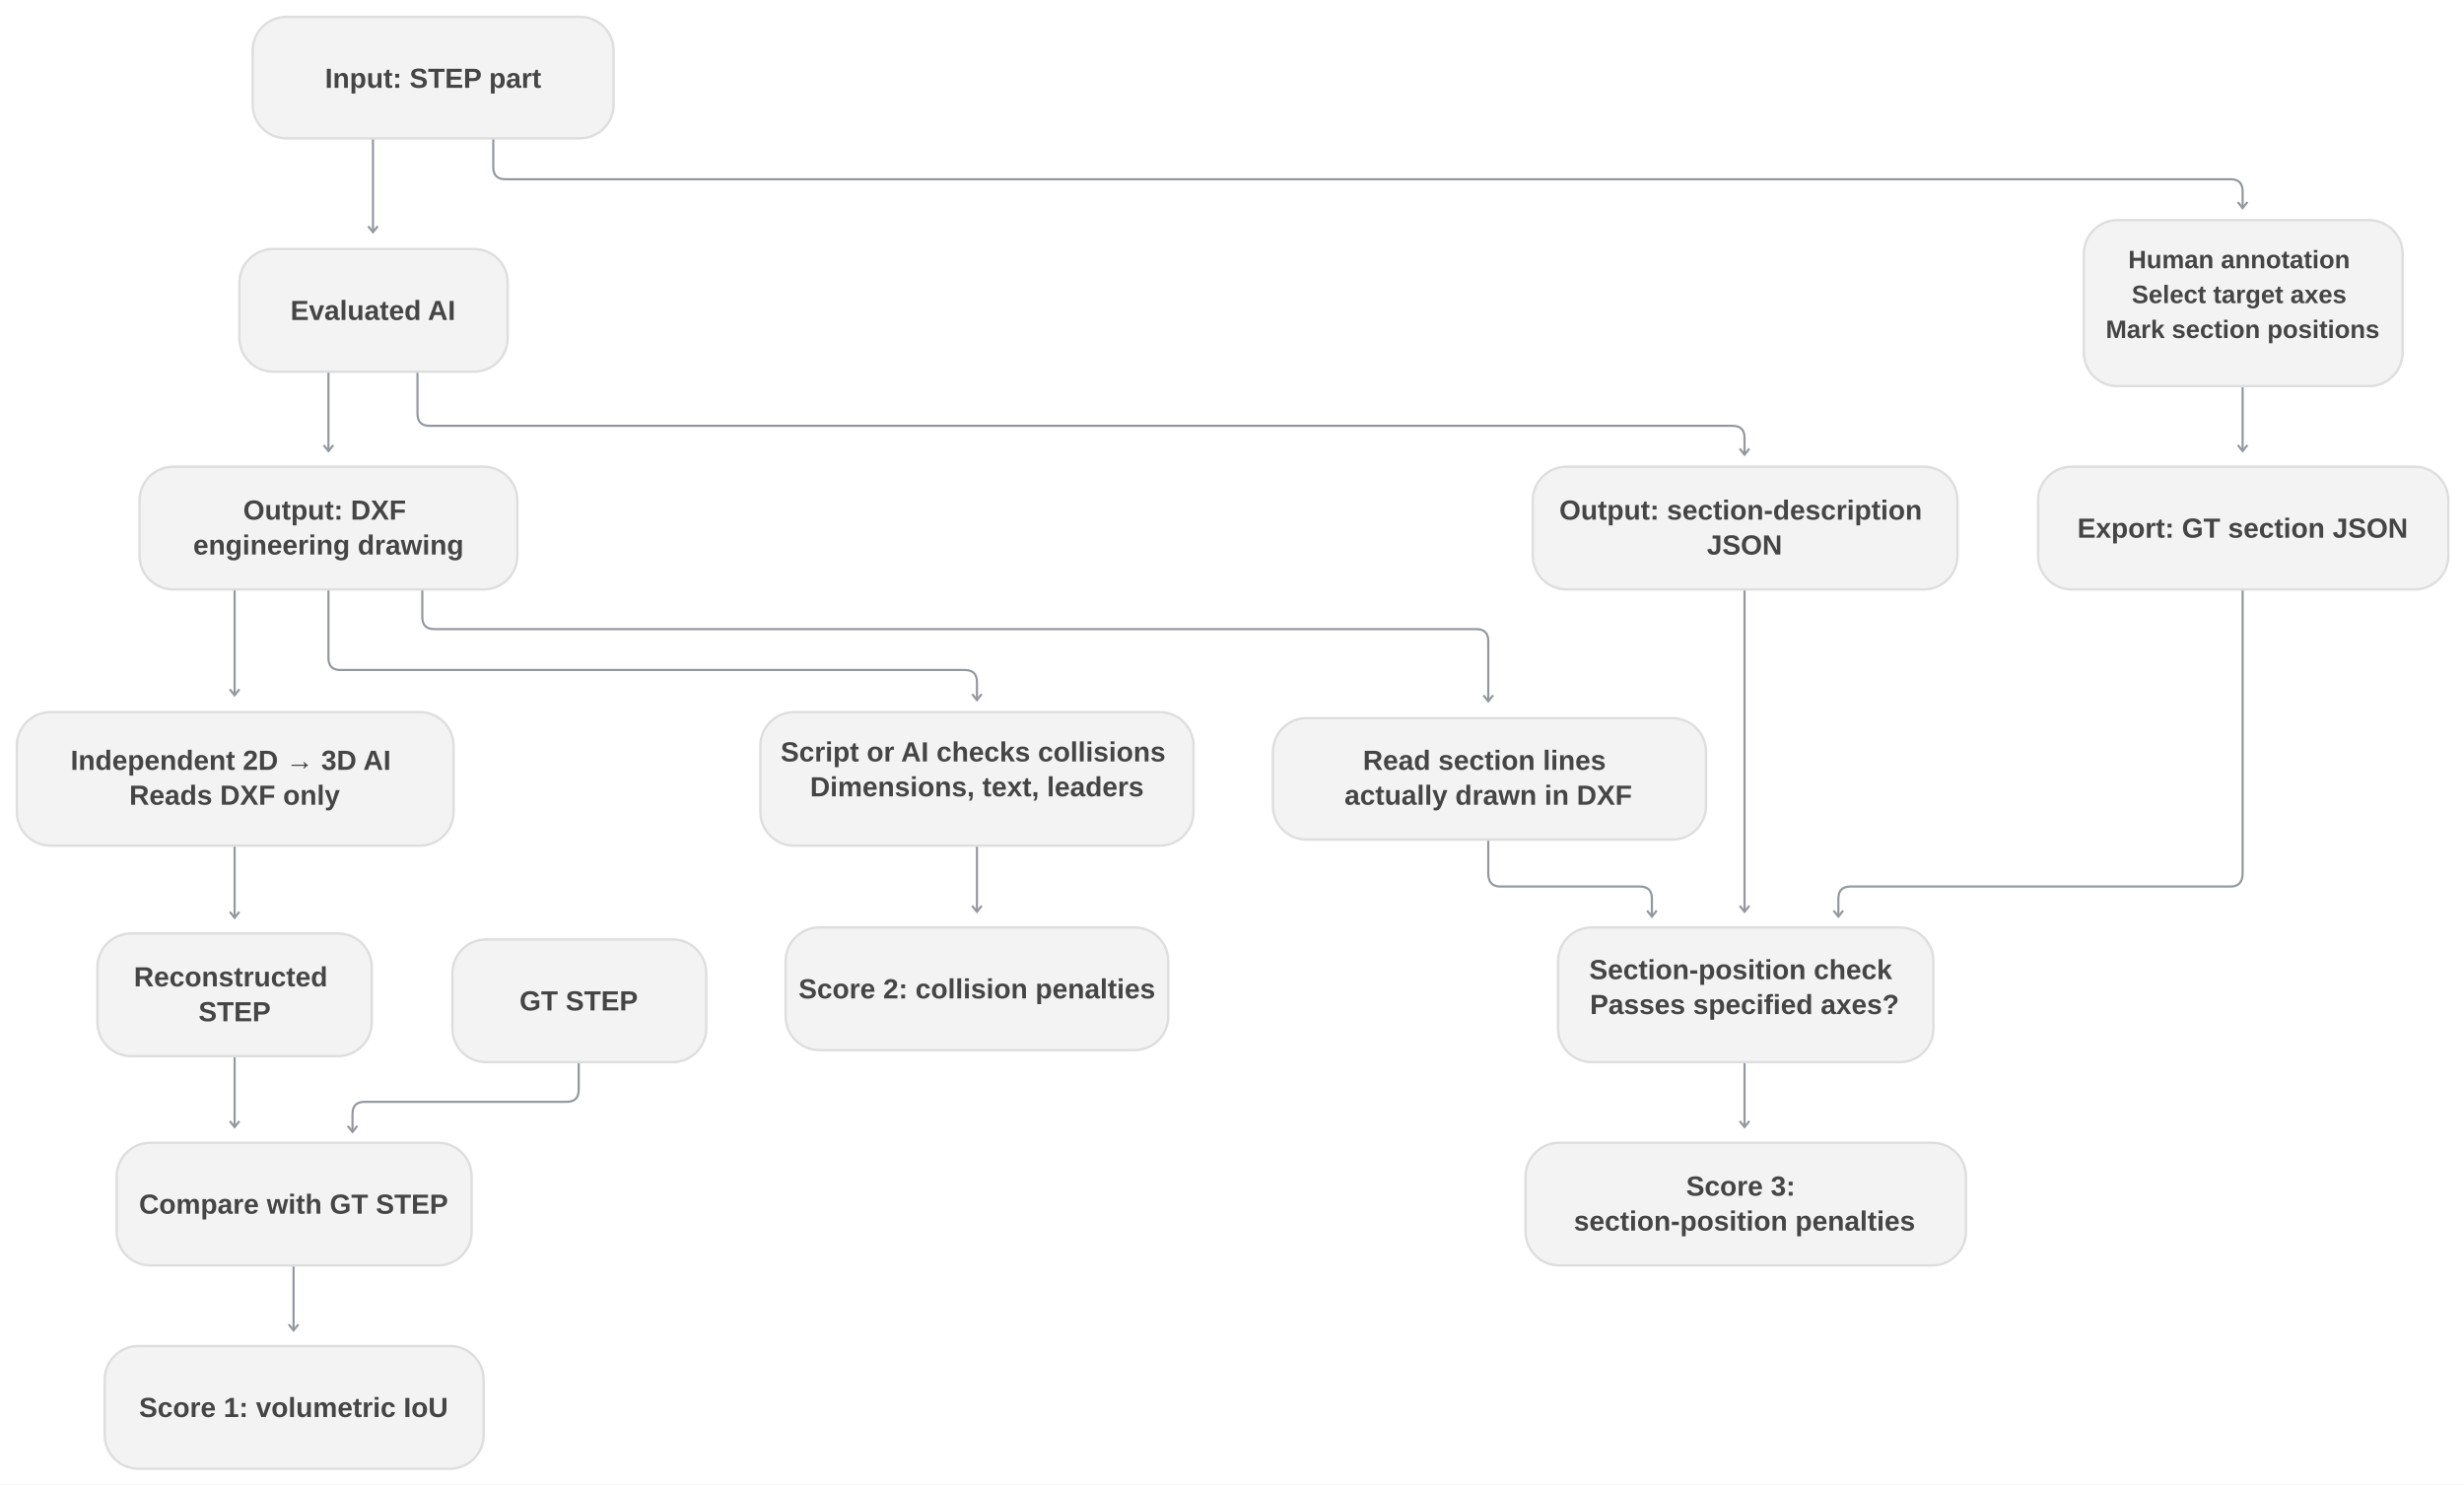
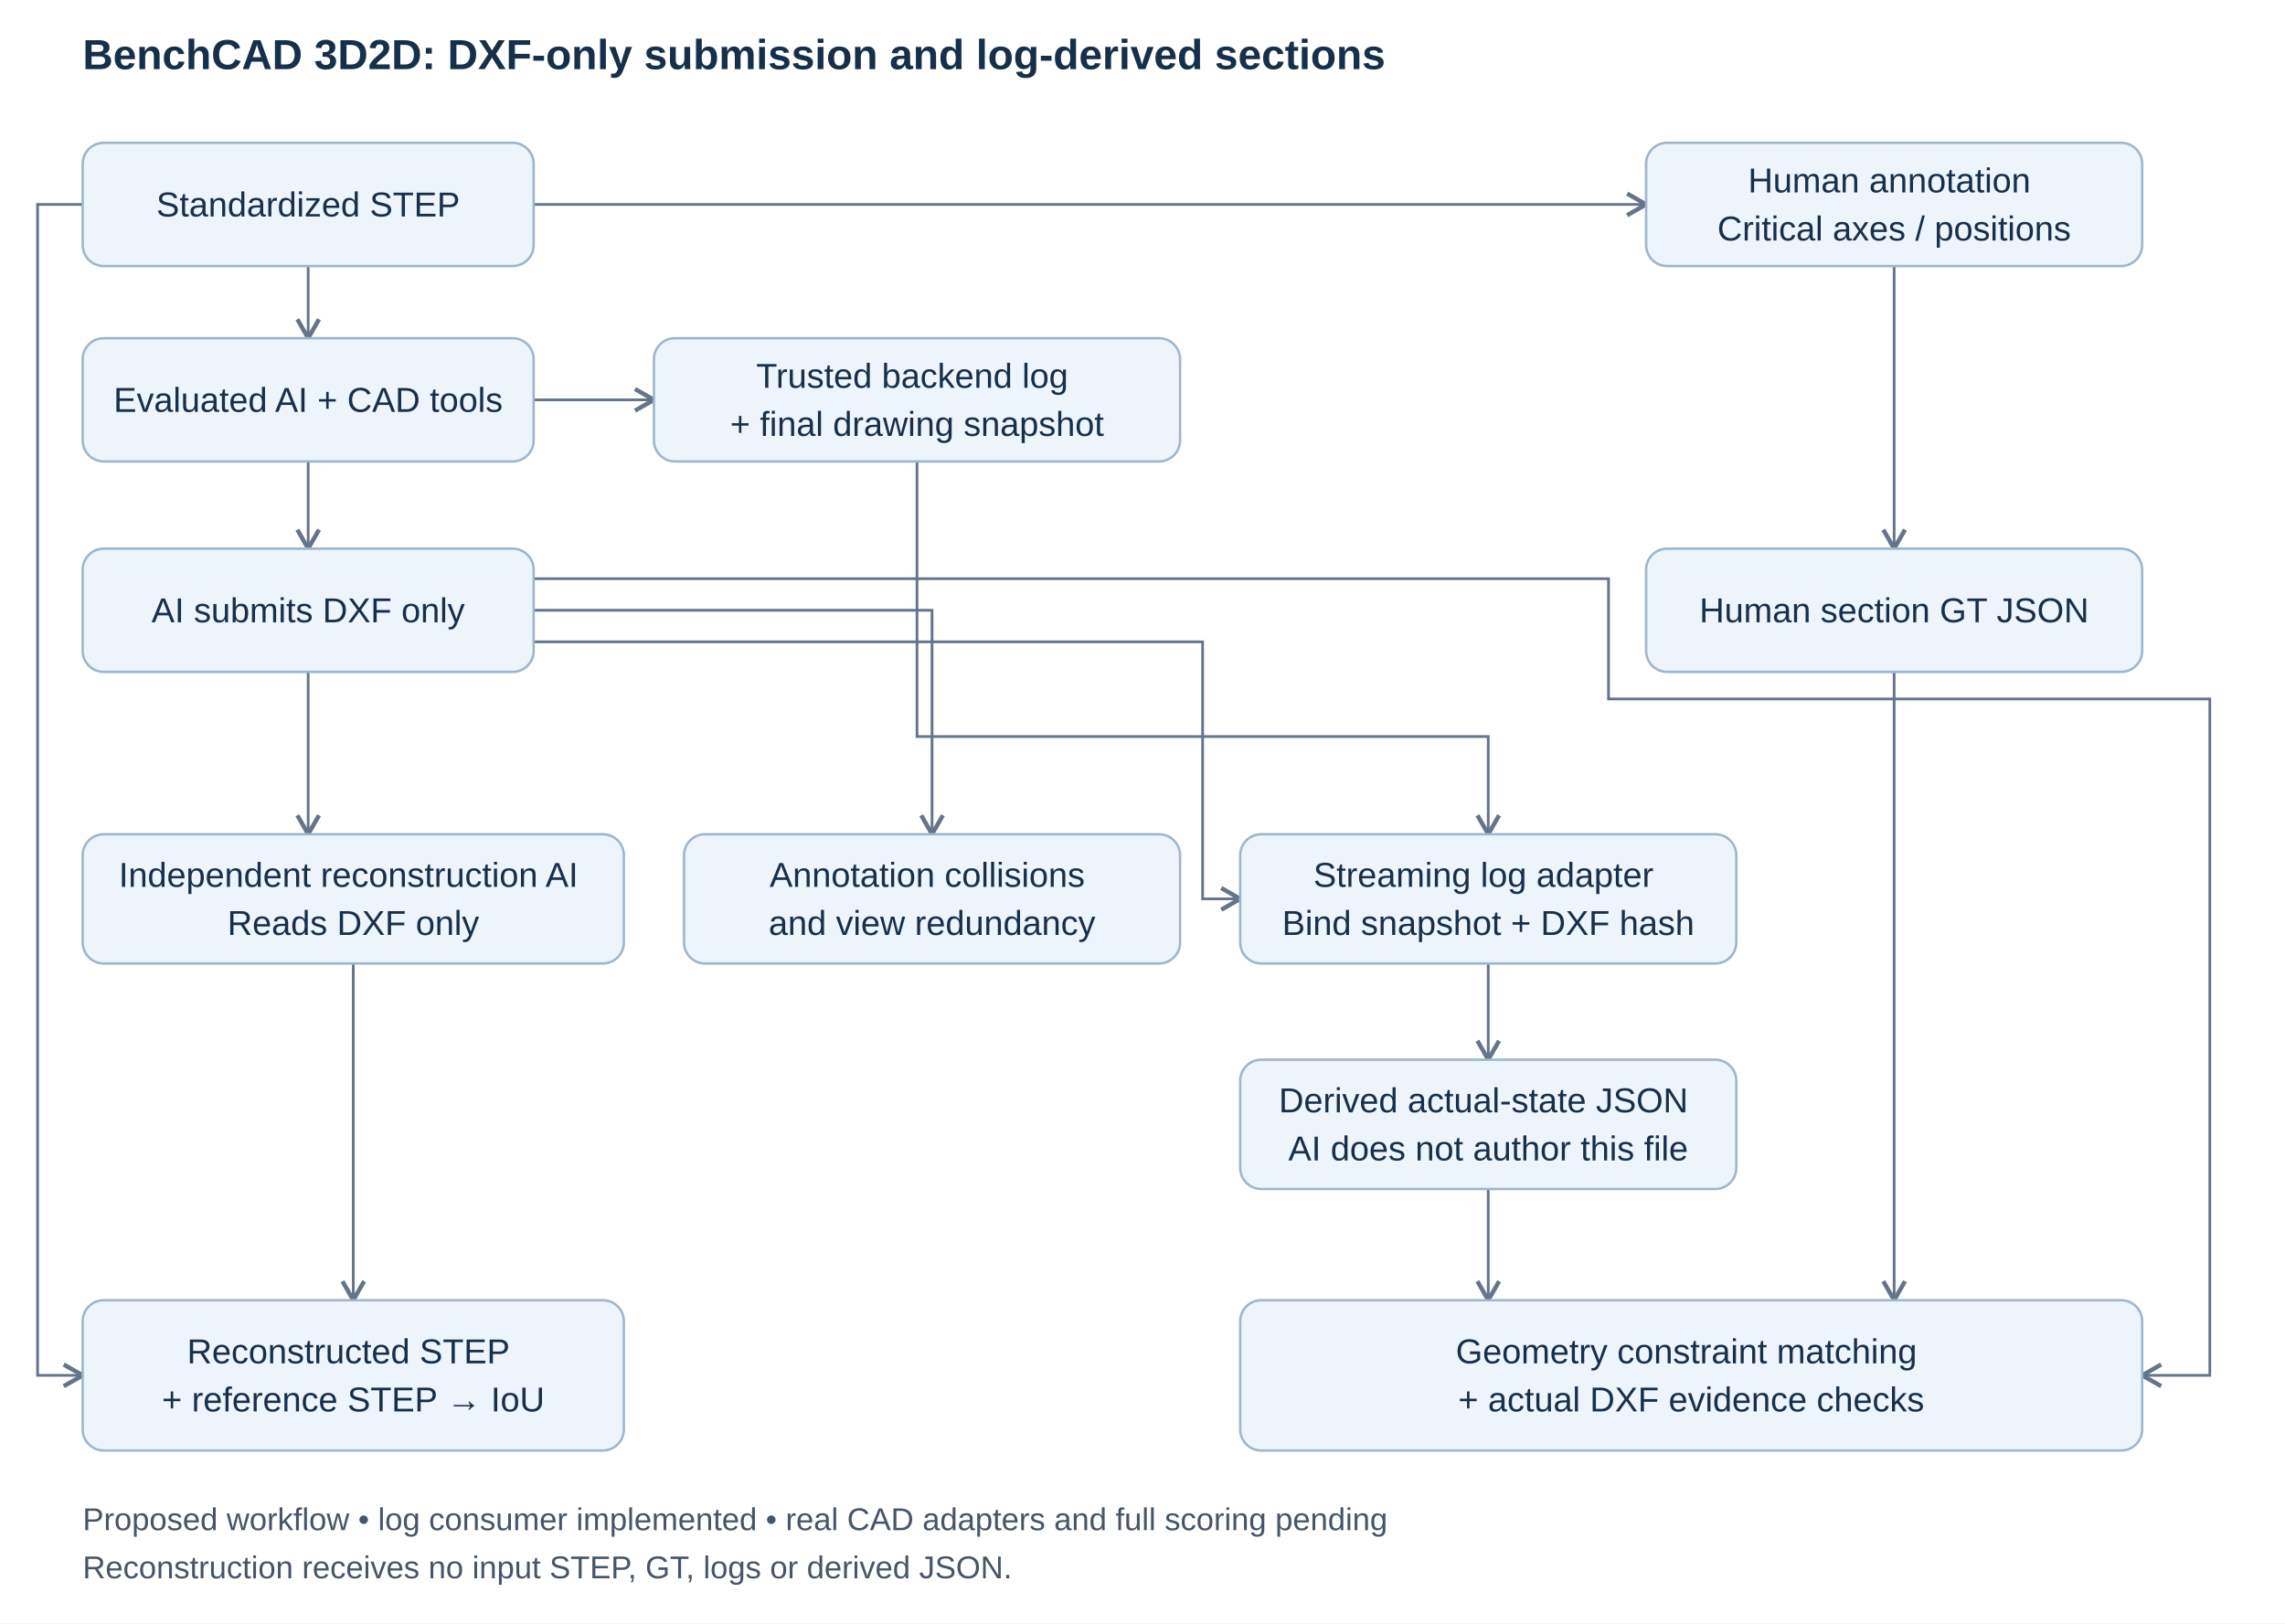
- <svg xmlns="http://www.w3.org/2000/svg" width="2048" height="1234" viewBox="0 0 2048 1234" role="img" aria-labelledby="title desc">
+ <svg xmlns="http://www.w3.org/2000/svg" width="1520" height="1080" viewBox="0 0 1520 1080" role="img" aria-labelledby="title desc">
  <defs>
-     <marker id="arrow" markerWidth="10" markerHeight="10" refX="7" refY="5" orient="auto" markerUnits="userSpaceOnUse">
-       <path d="M2 1 L7 5 L2 9" fill="none" stroke="#93989e" stroke-width="1.8" />
+     <marker id="arrow" markerWidth="10" markerHeight="10" refX="8" refY="5" orient="auto">
+       <path d="M1 1 L8 5 L1 9" fill="none" stroke="#64748b" stroke-width="1.6" />
    </marker>
-     <style>
-       .box {fill:#f3f3f3;stroke:#dedede;stroke-width:2}
-       .link {fill:none;stroke:#93989e;stroke-width:1.8;marker-end:url(#arrow)}
-       .label {font-family:Arial,Helvetica,sans-serif;font-size:23px;font-weight:600;fill:#454545;text-anchor:middle}
-     </style>
  </defs>
-   <rect width="2048" height="1234" fill="white" />
+   <style>.label{font-family:Arial,"Microsoft YaHei",sans-serif;font-size:23px;fill:#16304b;text-anchor:middle}.box{fill:#edf4fb;stroke:#9eb6cc;stroke-width:1.6}.link{fill:none;stroke:#64748b;stroke-width:1.8;marker-end:url(#arrow)}</style>
+   <rect width="1520" height="1080" fill="white" />
+   <text x="55" y="46" font-family="Arial,Microsoft YaHei,sans-serif" font-size="28" font-weight="bold" fill="#16304b">BenchCAD 3D2D: DXF-only submission and log-derived sections</text>
  <g class="link">
-     <path d="M310 115 V193" />
-     <path d="M410 115 V139 Q410 149 420 149 H1854 Q1864 149 1864 159 V173" />
-     <path d="M273 309 V375" />
-     <path d="M347 309 V344 Q347 354 357 354 H1440 Q1450 354 1450 364 V378" />
-     <path d="M1864 321 V375" />
-     <path d="M195 490 V578" />
-     <path d="M273 490 V547 Q273 557 283 557 H802 Q812 557 812 567 V582" />
-     <path d="M351 490 V513 Q351 523 361 523 H1227 Q1237 523 1237 533 V583" />
-     <path d="M195 703 V763" />
-     <path d="M812 703 V758" />
-     <path d="M1237 698 V726 Q1237 737 1247 737 H1363 Q1373 737 1373 747 V762" />
-     <path d="M1450 490 V758" />
-     <path d="M1864 490 V726 Q1864 737 1854 737 H1538 Q1528 737 1528 747 V762" />
-     <path d="M195 878 V937" />
-     <path d="M481 883 V906 Q481 916 471 916 H303 Q293 916 293 926 V941" />
-     <path d="M244 1052 V1106" />
-     <path d="M1450 883 V937" />
+     <path d="M55 136 H25 V915 H55" />
+     <path d="M205 177 V225" />
+     <path d="M205 307 V365" />
+     <path d="M355 266 H435" />
+     <path d="M355 136 H1095" />
+     <path d="M1260 177 V365" />
+     <path d="M205 447 V555" />
+     <path d="M355 406 H620 V555" />
+     <path d="M610 307 V490 H990 V555" />
+     <path d="M355 427 H800 V598 H825" />
+     <path d="M990 641 V705" />
+     <path d="M235 641 V865" />
+     <path d="M990 791 V865" />
+     <path d="M1260 447 V865" />
+     <path d="M355 385 H1070 V465 H1470 V915 H1425" />
  </g>
  <g class="box">
-     <rect x="210" y="14" width="300" height="101" rx="28" />
-     <rect x="199" y="207" width="223" height="102" rx="28" />
-     <rect x="1732" y="183" width="265" height="138" rx="28" />
-     <rect x="116" y="388" width="314" height="102" rx="28" />
-     <rect x="1274" y="388" width="353" height="102" rx="28" />
-     <rect x="1694" y="388" width="341" height="102" rx="28" />
-     <rect x="14" y="592" width="363" height="111" rx="28" />
-     <rect x="632" y="592" width="360" height="111" rx="28" />
-     <rect x="1058" y="597" width="360" height="101" rx="28" />
-     <rect x="81" y="776" width="228" height="102" rx="28" />
-     <rect x="376" y="781" width="211" height="102" rx="28" />
-     <rect x="653" y="771" width="318" height="102" rx="28" />
-     <rect x="1295" y="771" width="312" height="112" rx="28" />
-     <rect x="97" y="950" width="295" height="102" rx="28" />
-     <rect x="1268" y="950" width="366" height="102" rx="28" />
-     <rect x="87" y="1119" width="315" height="102" rx="28" />
+     <rect x="55" y="95" width="300" height="82" rx="14" />
  </g>
  <g class="label">
-     <text x="360" y="73">Input: STEP part</text>
-     <text x="310" y="266">Evaluated AI</text>
-     <text x="1864" y="223" style="font-size:21px">
-       <tspan x="1864">Human annotation</tspan>
-       <tspan x="1864" dy="29">Select target axes</tspan>
-       <tspan x="1864" dy="29">Mark section positions</tspan>
+     <text>
+       <tspan x="205.0" y="144.0">Standardized STEP</tspan>
    </text>
-     <text x="273" y="432">
-       <tspan x="273">Output: DXF</tspan>
-       <tspan x="273" dy="29">engineering drawing</tspan>
+   </g>
+   <g class="box">
+     <rect x="55" y="225" width="300" height="82" rx="14" />
+   </g>
+   <g class="label">
+     <text>
+       <tspan x="205.0" y="274.0">Evaluated AI + CAD tools</tspan>
    </text>
-     <text x="1450" y="432">
-       <tspan x="1450">Output: section-description</tspan>
-       <tspan x="1450" dy="29">JSON</tspan>
+   </g>
+   <g class="box">
+     <rect x="55" y="365" width="300" height="82" rx="14" />
+   </g>
+   <g class="label">
+     <text>
+       <tspan x="205.0" y="414.0">AI submits DXF only</tspan>
    </text>
-     <text x="1864" y="447">Export: GT section JSON</text>
-     <text x="195" y="640">
-       <tspan x="195">Independent 2D → 3D AI</tspan>
-       <tspan x="195" dy="29">Reads DXF only</tspan>
+   </g>
+   <g class="box">
+     <rect x="435" y="225" width="350" height="82" rx="14" />
+   </g>
+   <g class="label">
+     <text>
+       <tspan x="610.0" y="258.0">Trusted backend log</tspan>
+       <tspan x="610.0" y="290.0">+ final drawing snapshot</tspan>
    </text>
-     <text x="812" y="633">
-       <tspan x="812">Script or AI checks collisions</tspan>
-       <tspan x="812" dy="29">Dimensions, text, leaders</tspan>
+   </g>
+   <g class="box">
+     <rect x="1095" y="95" width="330" height="82" rx="14" />
+   </g>
+   <g class="label">
+     <text>
+       <tspan x="1260.0" y="128.0">Human annotation</tspan>
+       <tspan x="1260.0" y="160.0">Critical axes / positions</tspan>
    </text>
-     <text x="1237" y="640">
-       <tspan x="1237">Read section lines</tspan>
-       <tspan x="1237" dy="29">actually drawn in DXF</tspan>
+   </g>
+   <g class="box">
+     <rect x="1095" y="365" width="330" height="82" rx="14" />
+   </g>
+   <g class="label">
+     <text>
+       <tspan x="1260.0" y="414.0">Human section GT JSON</tspan>
    </text>
-     <text x="195" y="820">
-       <tspan x="195">Reconstructed</tspan>
-       <tspan x="195" dy="29">STEP</tspan>
+   </g>
+   <g class="box">
+     <rect x="55" y="555" width="360" height="86" rx="14" />
+   </g>
+   <g class="label">
+     <text>
+       <tspan x="235.0" y="590.0">Independent reconstruction AI</tspan>
+       <tspan x="235.0" y="622.0">Reads DXF only</tspan>
    </text>
-     <text x="481" y="840">GT STEP</text>
-     <text x="812" y="830">Score 2: collision penalties</text>
-     <text x="1450" y="814">
-       <tspan x="1450">Section-position check</tspan>
-       <tspan x="1450" dy="29">Passes specified axes?</tspan>
+   </g>
+   <g class="box">
+     <rect x="455" y="555" width="330" height="86" rx="14" />
+   </g>
+   <g class="label">
+     <text>
+       <tspan x="620.0" y="590.0">Annotation collisions</tspan>
+       <tspan x="620.0" y="622.0">and view redundancy</tspan>
    </text>
-     <text x="244" y="1009">Compare with GT STEP</text>
-     <text x="1450" y="994">
-       <tspan x="1450">Score 3:</tspan>
-       <tspan x="1450" dy="29">section-position penalties</tspan>
+   </g>
+   <g class="box">
+     <rect x="825" y="555" width="330" height="86" rx="14" />
+   </g>
+   <g class="label">
+     <text>
+       <tspan x="990.0" y="590.0">Streaming log adapter</tspan>
+       <tspan x="990.0" y="622.0">Bind snapshot + DXF hash</tspan>
    </text>
-     <text x="244" y="1178">Score 1: volumetric IoU</text>
  </g>
+   <g class="box">
+     <rect x="825" y="705" width="330" height="86" rx="14" />
+   </g>
+   <g class="label">
+     <text>
+       <tspan x="990.0" y="740.0">Derived actual-state JSON</tspan>
+       <tspan x="990.0" y="772.0">AI does not author this file</tspan>
+     </text>
+   </g>
+   <g class="box">
+     <rect x="55" y="865" width="360" height="100" rx="14" />
+   </g>
+   <g class="label">
+     <text>
+       <tspan x="235.0" y="907.0">Reconstructed STEP</tspan>
+       <tspan x="235.0" y="939.0">+ reference STEP → IoU</tspan>
+     </text>
+   </g>
+   <g class="box">
+     <rect x="825" y="865" width="600" height="100" rx="14" />
+   </g>
+   <g class="label">
+     <text>
+       <tspan x="1125.0" y="907.0">Geometry constraint matching</tspan>
+       <tspan x="1125.0" y="939.0">+ actual DXF evidence checks</tspan>
+     </text>
+   </g>
+   <text x="55" y="1018" font-family="Arial,Microsoft YaHei,sans-serif" font-size="21" fill="#475569">Proposed workflow • log consumer implemented • real CAD adapters and full scoring pending</text>
+   <text x="55" y="1050" font-family="Arial,Microsoft YaHei,sans-serif" font-size="21" fill="#475569">Reconstruction receives no input STEP, GT, logs or derived JSON.</text>
</svg>
